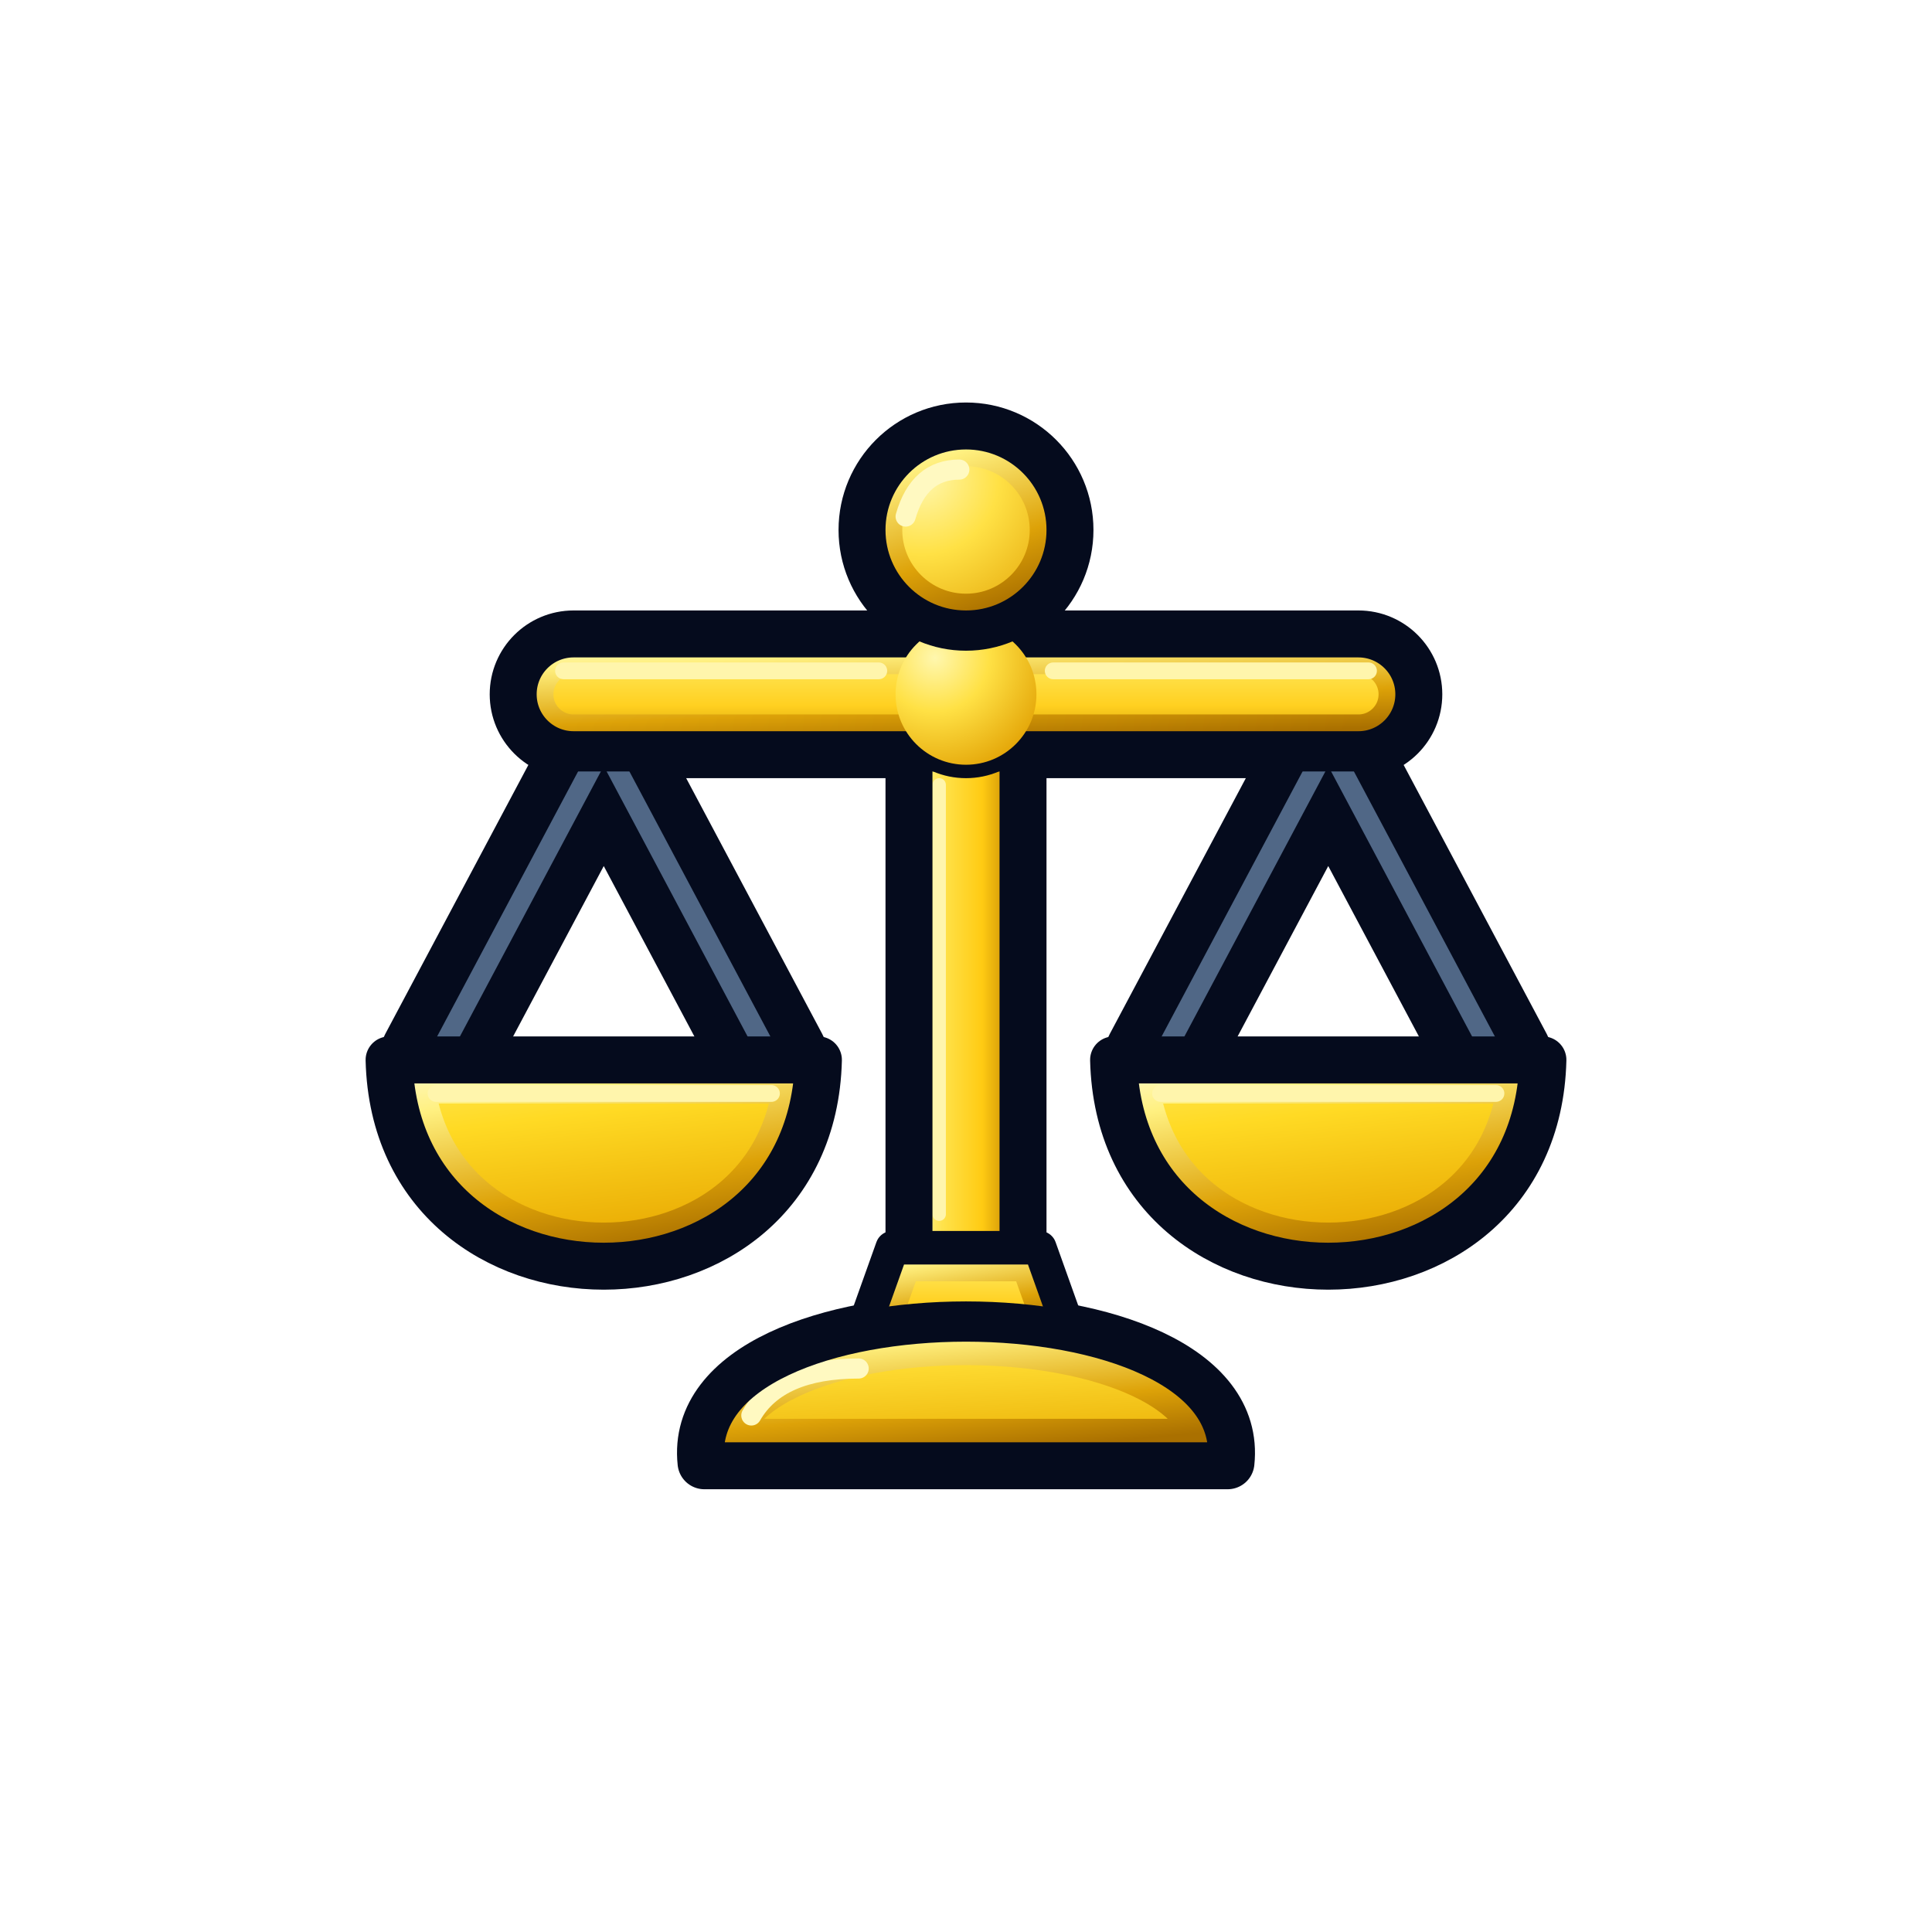
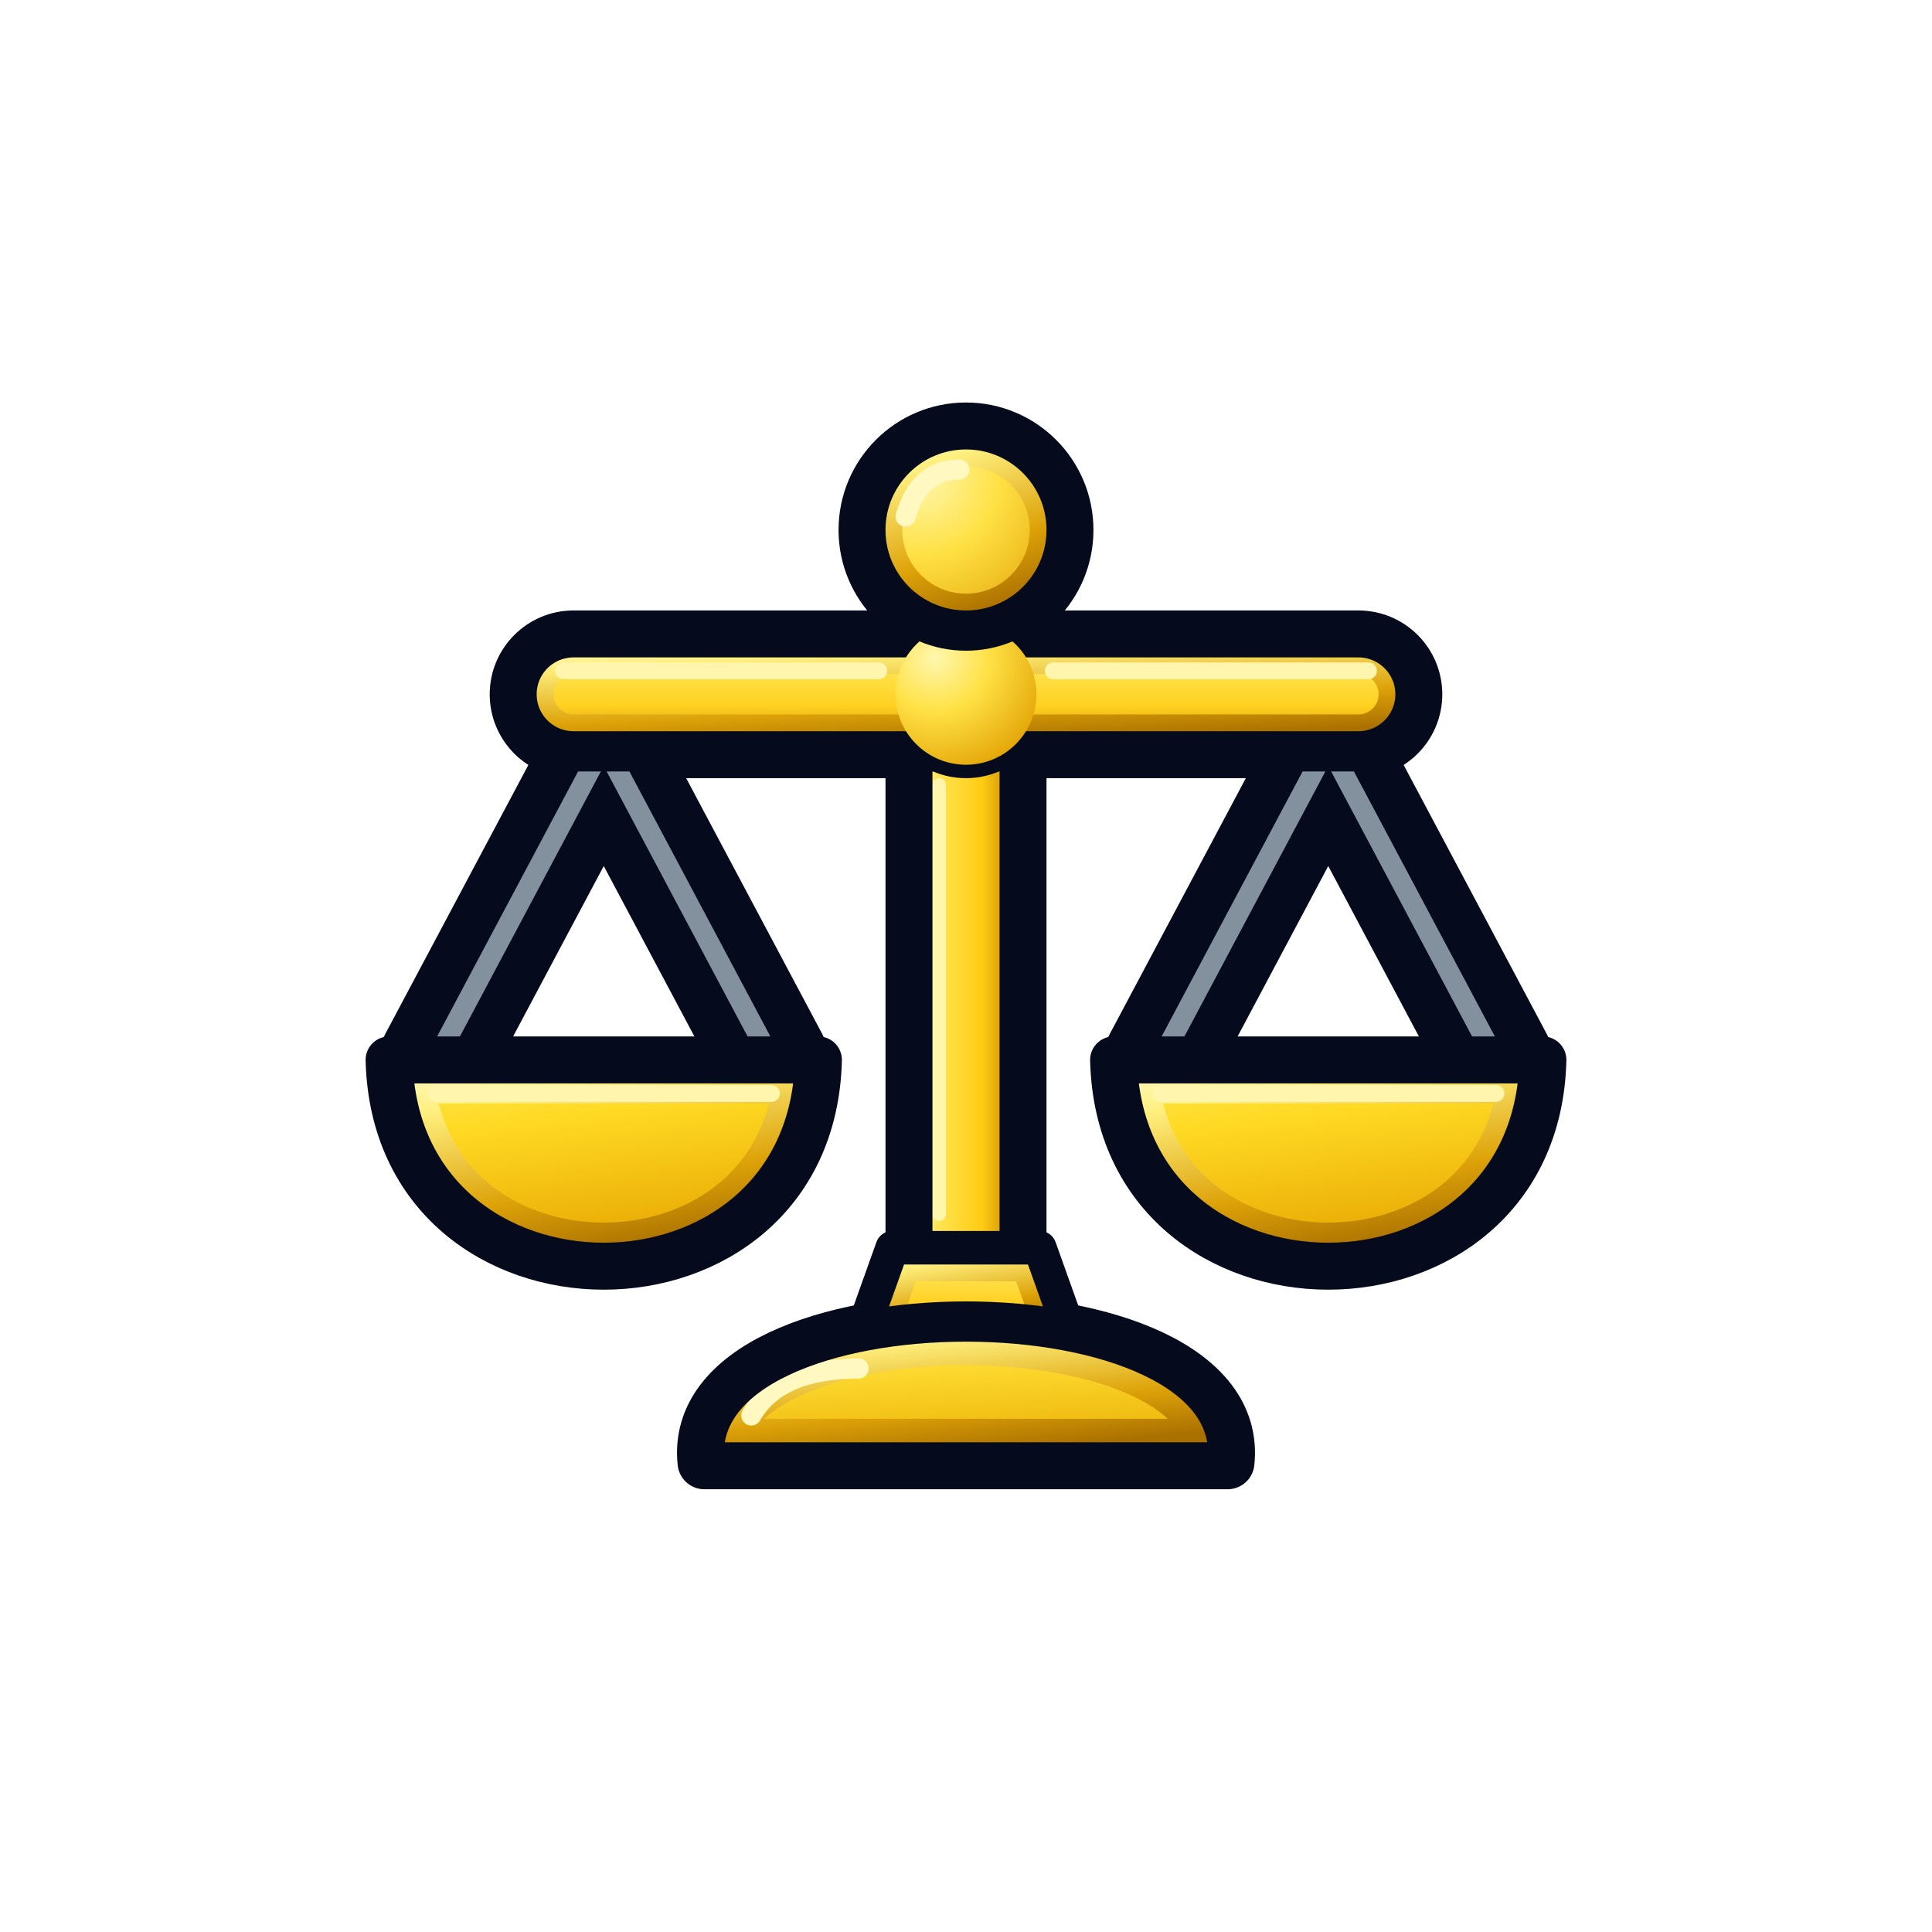
<svg xmlns="http://www.w3.org/2000/svg" width="288" height="288" viewBox="0 0 288 288" role="img" aria-labelledby="balance-scale-title">
  <defs>
    <rect id="balance-scale-shape1" x="136" y="96" width="16" height="106" rx="5" />
    <clipPath id="balance-scale-shape1-clip">
      <use href="#balance-scale-shape1" />
    </clipPath>
    <rect id="balance-scale-shape2" x="77" y="95" width="134" height="17" rx="8.5" />
    <clipPath id="balance-scale-shape2-clip">
      <use href="#balance-scale-shape2" />
    </clipPath>
    <circle id="balance-scale-shape3" cx="144" cy="79" r="15" />
    <clipPath id="balance-scale-shape3-clip">
      <use href="#balance-scale-shape3" />
    </clipPath>
    <path id="balance-scale-shape4" d="M133 186 H155 L160 200 H128 Z" />
    <clipPath id="balance-scale-shape4-clip">
      <use href="#balance-scale-shape4" />
    </clipPath>
    <path id="balance-scale-shape5" d="M105 218 C102 190 186 190 183 218 Z" />
    <clipPath id="balance-scale-shape5-clip">
      <use href="#balance-scale-shape5" />
    </clipPath>
    <path id="balance-scale-shape6" d="M58 158 H122 C121 199 59 199 58 158 Z" />
    <clipPath id="balance-scale-shape6-clip">
      <use href="#balance-scale-shape6" />
    </clipPath>
    <path id="balance-scale-shape7" d="M166 158 H230 C229 199 167 199 166 158 Z" />
    <clipPath id="balance-scale-shape7-clip">
      <use href="#balance-scale-shape7" />
    </clipPath>
    <linearGradient id="balance-scale-pillar" x1="0" y1="0" x2="1" y2="0">
      <stop stop-color="#fff6a5" offset="0" />
      <stop stop-color="#ffe24b" offset="0.28" />
      <stop stop-color="#ffcb13" offset="0.65" />
      <stop stop-color="#ba7900" offset="1" />
    </linearGradient>
    <linearGradient id="balance-scale-beam" x1="0" y1="0" x2="0" y2="1">
      <stop stop-color="#fff8b1" offset="0" />
      <stop stop-color="#ffe451" offset="0.27" />
      <stop stop-color="#ffd020" offset="0.6" />
      <stop stop-color="#c28a02" offset="1" />
    </linearGradient>
    <linearGradient id="balance-scale-bowl" x1="0" y1="0" x2=".25" y2="1">
      <stop stop-color="#ffe95b" offset="0" />
      <stop stop-color="#ffda24" offset="0.35" />
      <stop stop-color="#e7a600" offset="1" />
    </linearGradient>
    <linearGradient id="balance-scale-bevel" x1="0" y1="0" x2=".35" y2="1">
      <stop stop-color="#fffbd2" offset="0" />
      <stop stop-color="#fff080" offset="0.25" />
      <stop stop-color="#dda208" offset="0.7" />
      <stop stop-color="#aa7000" offset="1" />
    </linearGradient>
    <linearGradient id="balance-scale-base" x1="0" y1="0" x2=".2" y2="1">
      <stop stop-color="#fff080" offset="0" />
      <stop stop-color="#ffdd33" offset="0.35" />
      <stop stop-color="#eab006" offset="1" />
    </linearGradient>
    <radialGradient id="balance-scale-ball" cx=".28" cy=".24" r=".85">
      <stop stop-color="#fff7ae" offset="0" />
      <stop stop-color="#ffe145" offset="0.45" />
      <stop stop-color="#e4a608" offset="1" />
    </radialGradient>
  </defs>
  <g id="balance-scale-exterior-width" fill="none" stroke="#050b1d" stroke-linecap="round" stroke-linejoin="round">
    <g stroke-linecap="round" stroke-linejoin="round">
      <use href="#balance-scale-shape1" fill="none" stroke="#050b1d" stroke-width="8" />
    </g>
    <g stroke-linecap="round" stroke-linejoin="round">
      <use href="#balance-scale-shape2" fill="none" stroke="#050b1d" stroke-width="8" />
    </g>
    <g stroke-linecap="round" stroke-linejoin="round">
      <use href="#balance-scale-shape3" fill="none" stroke="#050b1d" stroke-width="8" />
    </g>
    <g stroke-linecap="round" stroke-linejoin="round">
      <use href="#balance-scale-shape5" fill="none" stroke="#050b1d" stroke-width="8" />
    </g>
    <g stroke-linecap="round" stroke-linejoin="round">
      <path d="M90 111 L65 158 M90 111 L115 158" fill="none" stroke="#050b1d" stroke-width="17" />
    </g>
    <g stroke-linecap="round" stroke-linejoin="round">
      <path d="M198 111 L173 158 M198 111 L223 158" fill="none" stroke="#050b1d" stroke-width="17" />
    </g>
  </g>
  <g stroke-linecap="round" stroke-linejoin="round">
    <path d="M90 111 L65 158 M90 111 L115 158" fill="none" stroke="#050b1d" stroke-width="9" />
-     <path d="M90 111 L65 158 M90 111 L115 158" fill="none" stroke="#506786" stroke-width="3" />
+     <path d="M90 111 L65 158 M90 111 L115 158" fill="none" stroke="#83909d" stroke-width="3" />
    <path d="M198 111 L173 158 M198 111 L223 158" fill="none" stroke="#050b1d" stroke-width="9" />
-     <path d="M198 111 L173 158 M198 111 L223 158" fill="none" stroke="#506786" stroke-width="3" />
+     <path d="M198 111 L173 158 M198 111 L223 158" fill="none" stroke="#83909d" stroke-width="3" />
    <use href="#balance-scale-shape1" fill="url(#balance-scale-pillar)" />
    <use href="#balance-scale-shape1" fill="none" stroke="url(#balance-scale-pillar)" stroke-width="11.0" clip-path="url(#balance-scale-shape1-clip)" />
    <path d="M140 117 V181" fill="none" stroke="#fff5ac" stroke-width="2" clip-path="url(#balance-scale-shape1-clip)" />
    <use href="#balance-scale-shape1" fill="none" stroke="#050b1d" stroke-width="6" />
    <circle cx="144" cy="103.5" r="11" fill="url(#balance-scale-ball)" stroke="#050b1d" stroke-width="3" />
    <use href="#balance-scale-shape2" fill="url(#balance-scale-beam)" />
    <use href="#balance-scale-shape2" fill="none" stroke="url(#balance-scale-bevel)" stroke-width="11.0" clip-path="url(#balance-scale-shape2-clip)" />
    <path d="M84 100 H131 M157 100 H204" fill="none" stroke="#fff5ac" stroke-width="2.5" clip-path="url(#balance-scale-shape2-clip)" />
    <use href="#balance-scale-shape2" fill="none" stroke="#050b1d" stroke-width="6" />
    <circle cx="144" cy="103.5" r="10.5" fill="url(#balance-scale-ball)" />
    <use href="#balance-scale-shape3" fill="url(#balance-scale-ball)" />
    <use href="#balance-scale-shape3" fill="none" stroke="url(#balance-scale-bevel)" stroke-width="11.0" clip-path="url(#balance-scale-shape3-clip)" />
    <path d="M135 77 Q137 70 143 70" fill="none" stroke="#fff9c1" stroke-width="3" clip-path="url(#balance-scale-shape3-clip)" />
    <use href="#balance-scale-shape3" fill="none" stroke="#050b1d" stroke-width="6" />
    <use href="#balance-scale-shape4" fill="url(#balance-scale-beam)" />
    <use href="#balance-scale-shape4" fill="none" stroke="url(#balance-scale-bevel)" stroke-width="10.0" clip-path="url(#balance-scale-shape4-clip)" />
    <use href="#balance-scale-shape4" fill="none" stroke="#050b1d" stroke-width="5" />
    <use href="#balance-scale-shape5" fill="url(#balance-scale-base)" />
    <use href="#balance-scale-shape5" fill="none" stroke="url(#balance-scale-bevel)" stroke-width="13.0" clip-path="url(#balance-scale-shape5-clip)" />
    <path d="M112 211 Q116 204 128 204" fill="none" stroke="#fff9c1" stroke-width="3" clip-path="url(#balance-scale-shape5-clip)" />
    <use href="#balance-scale-shape5" fill="none" stroke="#050b1d" stroke-width="6" />
    <use href="#balance-scale-shape6" fill="url(#balance-scale-bowl)" />
    <use href="#balance-scale-shape6" fill="none" stroke="url(#balance-scale-bevel)" stroke-width="13.0" clip-path="url(#balance-scale-shape6-clip)" />
    <path d="M65 163 H115" fill="none" stroke="#fff5ac" stroke-width="2.5" clip-path="url(#balance-scale-shape6-clip)" />
    <use href="#balance-scale-shape6" fill="none" stroke="#050b1d" stroke-width="7" />
    <use href="#balance-scale-shape7" fill="url(#balance-scale-bowl)" />
    <use href="#balance-scale-shape7" fill="none" stroke="url(#balance-scale-bevel)" stroke-width="13.0" clip-path="url(#balance-scale-shape7-clip)" />
    <path d="M173 163 H223" fill="none" stroke="#fff5ac" stroke-width="2.5" clip-path="url(#balance-scale-shape7-clip)" />
    <use href="#balance-scale-shape7" fill="none" stroke="#050b1d" stroke-width="7" />
  </g>
</svg>
